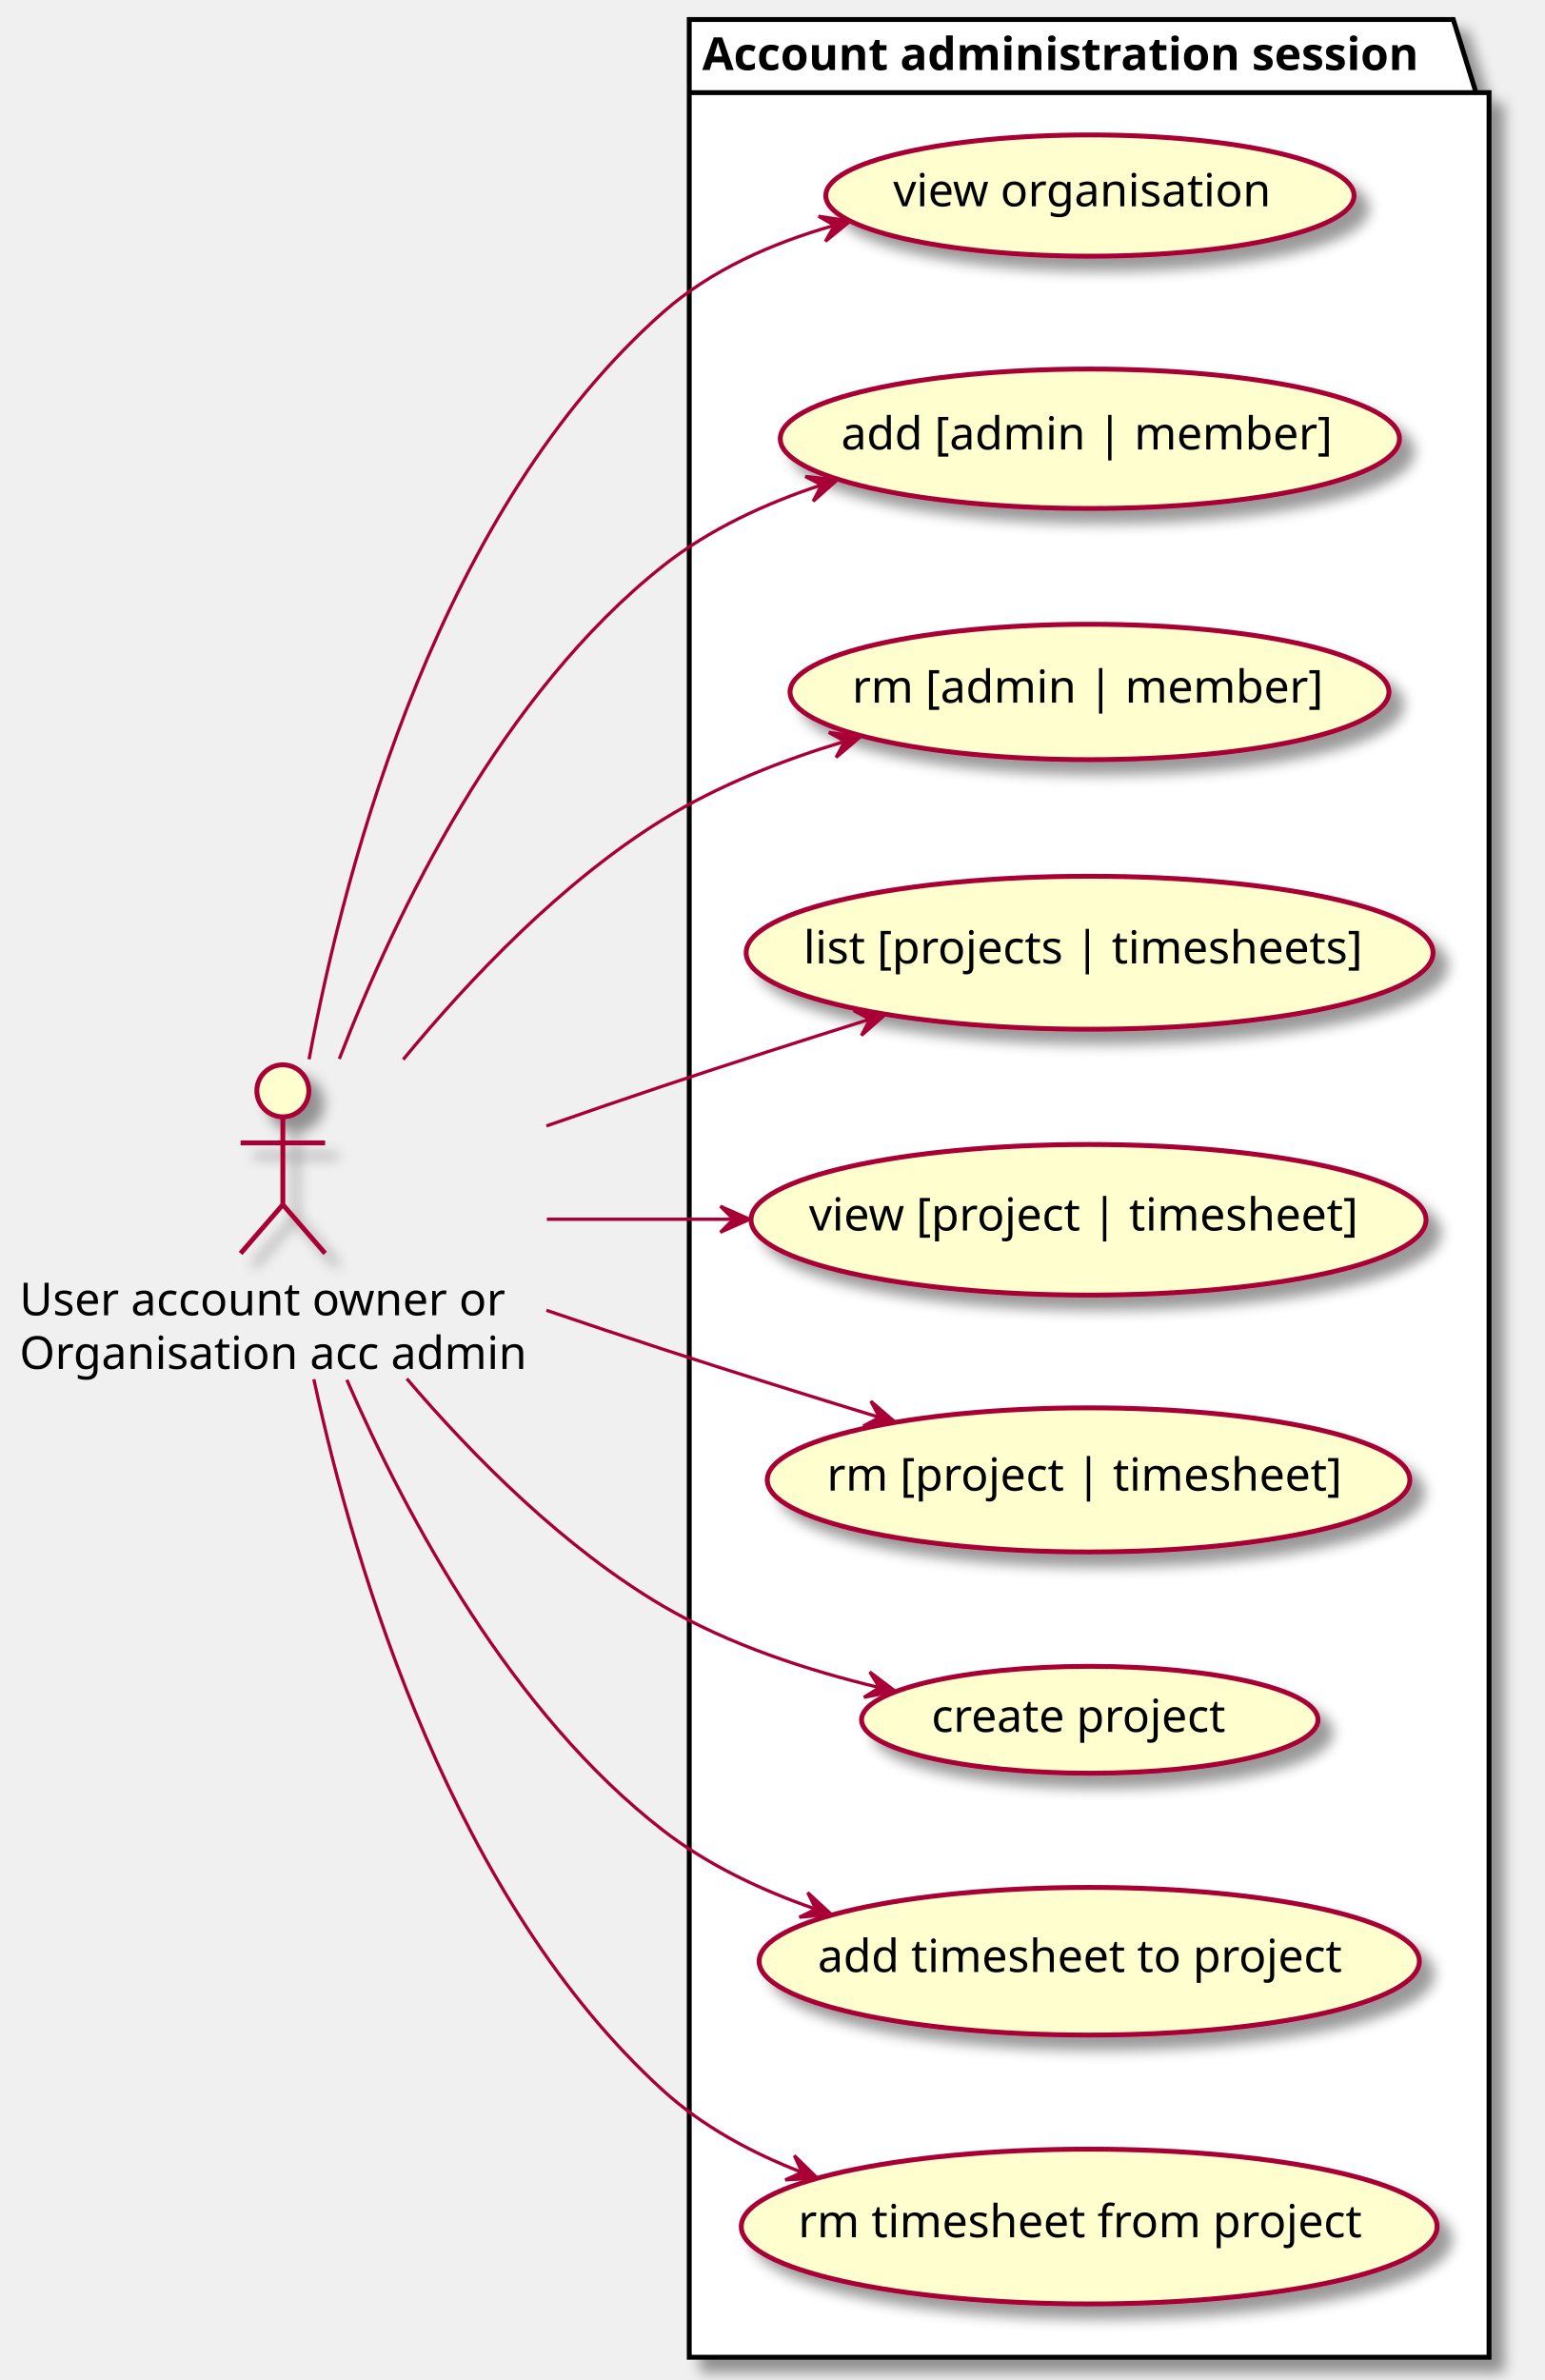
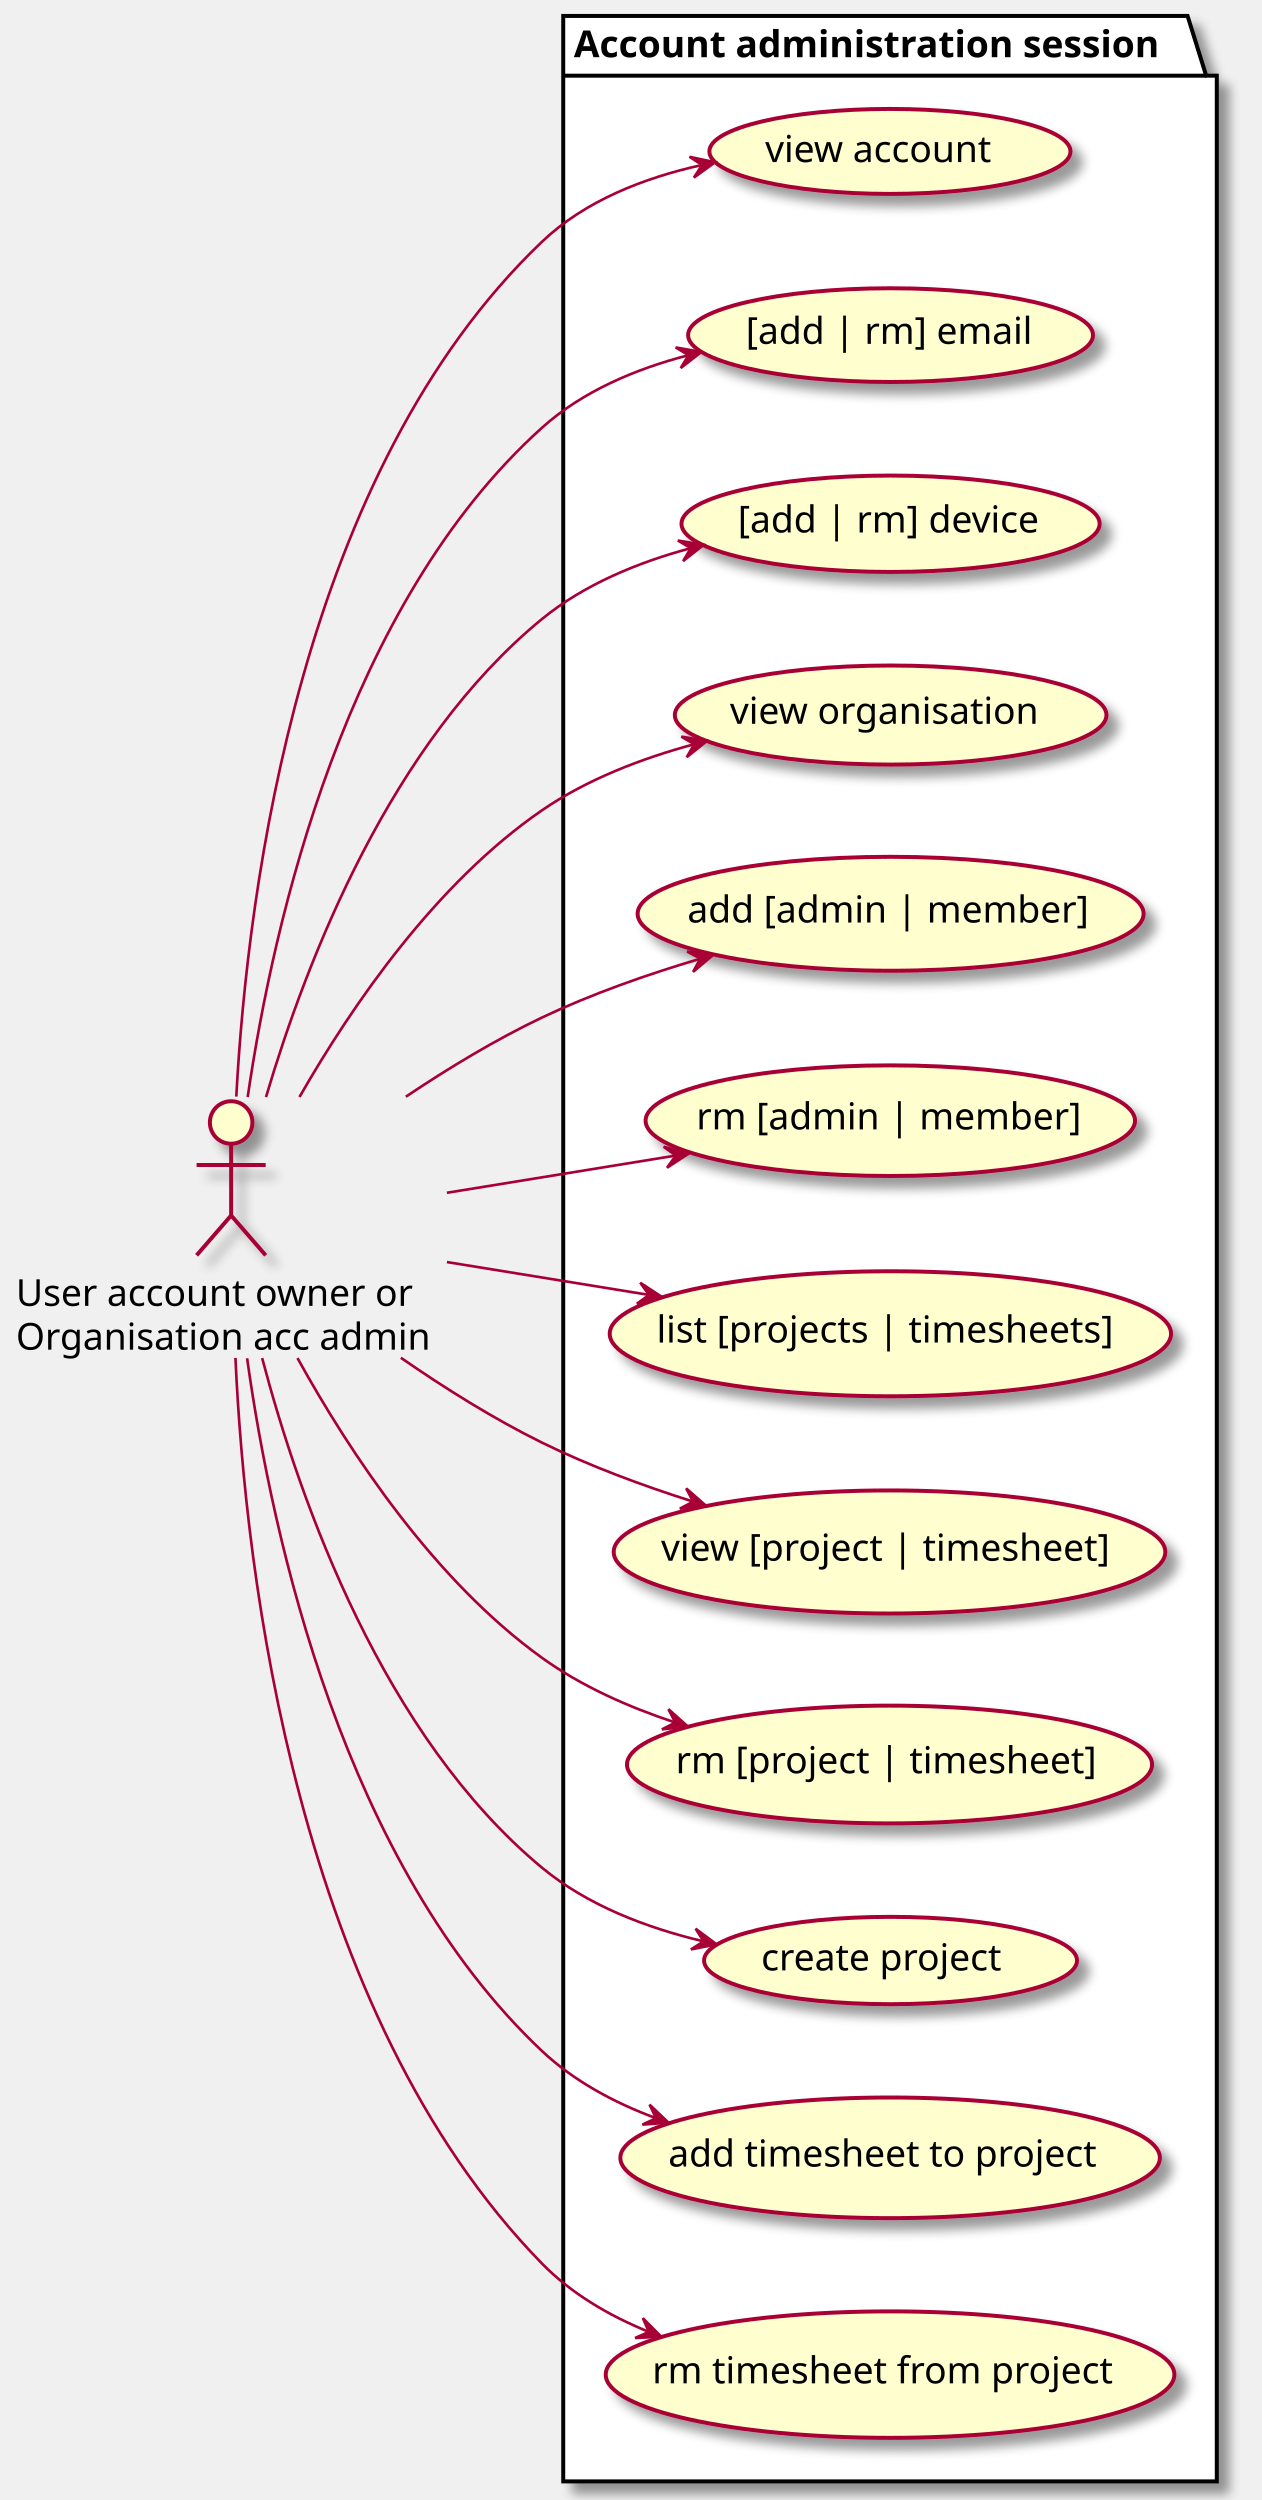
- <svg xmlns="http://www.w3.org/2000/svg" contentScriptType="application/ecmascript" contentStyleType="text/css" height="732px" preserveAspectRatio="none" style="width:475px;height:732px;background:#FFFFFF;" version="1.1" viewBox="0 0 475 732" width="475px" zoomAndPan="magnify">
+ <svg xmlns="http://www.w3.org/2000/svg" contentScriptType="application/ecmascript" contentStyleType="text/css" height="941px" preserveAspectRatio="none" style="width:475px;height:941px;background:#FFFFFF;" version="1.1" viewBox="0 0 475 941" width="475px" zoomAndPan="magnify">
  <defs>
-     <filter height="300%" id="fr7rkw43j0qup" width="300%" x="-1" y="-1">
+     <filter height="300%" id="f3bwi13pgm6pm" width="300%" x="-1" y="-1">
      <feGaussianBlur result="blurOut" stdDeviation="2.0" />
      <feColorMatrix in="blurOut" result="blurOut2" type="matrix" values="0 0 0 0 0 0 0 0 0 0 0 0 0 0 0 0 0 0 .4 0" />
      <feOffset dx="4.0" dy="4.0" in="blurOut2" result="blurOut3" />
      <feBlend in="SourceGraphic" in2="blurOut3" mode="normal" />
    </filter>
  </defs>
  <g>
-     <polygon fill="#FFFFFF" filter="url(#fr7rkw43j0qup)" points="212,6,447,6,454,28.488,458,28.488,458,725,212,725,212,6" style="stroke:#000000;stroke-width:1.5;" />
+     <polygon fill="#FFFFFF" filter="url(#f3bwi13pgm6pm)" points="212,6,447,6,454,28.488,458,28.488,458,934,212,934,212,6" style="stroke:#000000;stroke-width:1.5;" />
    <line style="stroke:#000000;stroke-width:1.5;" x1="212" x2="454" y1="28.488" y2="28.488" />
    <text fill="#000000" font-family="sans-serif" font-size="14" font-weight="bold" lengthAdjust="spacing" textLength="229" x="216" y="21.535">Account administration session</text>
-     <ellipse cx="335.239" cy="60.148" fill="#FEFECE" filter="url(#fr7rkw43j0qup)" rx="81.239" ry="18.648" style="stroke:#A80036;stroke-width:1.5;" />
-     <text fill="#000000" font-family="sans-serif" font-size="14" lengthAdjust="spacing" textLength="121" x="274.739" y="63.439">view organisation</text>
-     <ellipse cx="335.225" cy="134.945" fill="#FEFECE" filter="url(#fr7rkw43j0qup)" rx="95.225" ry="21.445" style="stroke:#A80036;stroke-width:1.5;" />
-     <text fill="#000000" font-family="sans-serif" font-size="14" lengthAdjust="spacing" textLength="153" x="258.725" y="138.236">add [admin | member]</text>
-     <ellipse cx="335.108" cy="212.821" fill="#FEFECE" filter="url(#fr7rkw43j0qup)" rx="92.108" ry="20.822" style="stroke:#A80036;stroke-width:1.5;" />
-     <text fill="#000000" font-family="sans-serif" font-size="14" lengthAdjust="spacing" textLength="146" x="262.108" y="216.113">rm [admin | member]</text>
-     <ellipse cx="335.141" cy="293.028" fill="#FEFECE" filter="url(#fr7rkw43j0qup)" rx="105.641" ry="23.528" style="stroke:#A80036;stroke-width:1.5;" />
-     <text fill="#000000" font-family="sans-serif" font-size="14" lengthAdjust="spacing" textLength="176" x="247.141" y="296.319">list [projects | timesheets]</text>
-     <ellipse cx="334.812" cy="375.163" fill="#FEFECE" filter="url(#fr7rkw43j0qup)" rx="103.812" ry="23.163" style="stroke:#A80036;stroke-width:1.5;" />
-     <text fill="#000000" font-family="sans-serif" font-size="14" lengthAdjust="spacing" textLength="172" x="248.812" y="378.454">view [project | timesheet]</text>
-     <ellipse cx="334.82" cy="455.164" fill="#FEFECE" filter="url(#fr7rkw43j0qup)" rx="98.82" ry="22.164" style="stroke:#A80036;stroke-width:1.5;" />
-     <text fill="#000000" font-family="sans-serif" font-size="14" lengthAdjust="spacing" textLength="161" x="254.32" y="458.455">rm [project | timesheet]</text>
-     <ellipse cx="335.199" cy="528.94" fill="#FEFECE" filter="url(#fr7rkw43j0qup)" rx="70.199" ry="16.44" style="stroke:#A80036;stroke-width:1.5;" />
-     <text fill="#000000" font-family="sans-serif" font-size="14" lengthAdjust="spacing" textLength="94" x="286.512" y="532.665">create project</text>
-     <ellipse cx="335.036" cy="603.207" fill="#FEFECE" filter="url(#fr7rkw43j0qup)" rx="101.536" ry="22.707" style="stroke:#A80036;stroke-width:1.5;" />
-     <text fill="#000000" font-family="sans-serif" font-size="14" lengthAdjust="spacing" textLength="167" x="251.536" y="606.498">add timesheet to project</text>
-     <ellipse cx="335.016" cy="684.803" fill="#FEFECE" filter="url(#fr7rkw43j0qup)" rx="107.016" ry="23.803" style="stroke:#A80036;stroke-width:1.5;" />
-     <text fill="#000000" font-family="sans-serif" font-size="14" lengthAdjust="spacing" textLength="179" x="245.516" y="688.094">rm timesheet from project</text>
-     <ellipse cx="87" cy="335.5" fill="#FEFECE" filter="url(#fr7rkw43j0qup)" rx="8" ry="8" style="stroke:#A80036;stroke-width:1.5;" />
-     <path d="M87,343.5 L87,370.5 M74,351.5 L100,351.5 M87,370.5 L74,385.5 M87,370.5 L100,385.5 " fill="none" filter="url(#fr7rkw43j0qup)" style="stroke:#A80036;stroke-width:1.5;" />
-     <text fill="#000000" font-family="sans-serif" font-size="14" lengthAdjust="spacing" textLength="155" x="6" y="404.535">User account owner or</text>
-     <text fill="#000000" font-family="sans-serif" font-size="14" lengthAdjust="spacing" textLength="162" x="6" y="421.023">Organisation acc admin</text>
-     <path d="M95.07,325.79 C106.67,263.29 135.69,156.34 204,96 C218.6,83.1 237.44,74.79 256.22,69.44 " fill="none" id="user-to-view organisation" style="stroke:#A80036;stroke-width:1.0;" />
-     <polygon fill="#A80036" points="261.51,68.01,251.775,66.514,256.685,69.323,253.876,74.233,261.51,68.01" style="stroke:#A80036;stroke-width:1.0;" />
-     <path d="M104.37,325.68 C122.01,279.96 154.4,213.25 204,174 C218.1,162.84 235.35,154.87 252.62,149.17 " fill="none" id="user-to-add [admin | member]" style="stroke:#A80036;stroke-width:1.0;" />
-     <polygon fill="#A80036" points="257.49,147.63,247.702,146.54,252.724,149.143,250.122,154.165,257.49,147.63" style="stroke:#A80036;stroke-width:1.0;" />
-     <path d="M124.02,325.87 C144.85,300.58 173.03,271.12 204,252 C220.91,241.56 240.79,233.76 259.85,228.01 " fill="none" id="user-to-rm [admin | member]" style="stroke:#A80036;stroke-width:1.0;" />
-     <polygon fill="#A80036" points="264.68,226.59,254.92,225.27,259.88,227.99,257.16,232.95,264.68,226.59" style="stroke:#A80036;stroke-width:1.0;" />
-     <path d="M168.06,346.3 C180.08,342.11 192.35,337.89 204,334 C224.57,327.12 247.08,319.92 267.49,313.49 " fill="none" id="user-to-list [projects | timesheets]" style="stroke:#A80036;stroke-width:1.0;" />
-     <polygon fill="#A80036" points="272.36,311.97,262.578,310.827,267.586,313.457,264.956,318.465,272.36,311.97" style="stroke:#A80036;stroke-width:1.0;" />
-     <path d="M168.21,375 C186.41,375 206.03,375 225.2,375 " fill="none" id="user-to-view [project | timesheet]" style="stroke:#A80036;stroke-width:1.0;" />
-     <polygon fill="#A80036" points="230.59,375,221.59,371,225.59,375,221.59,379,230.59,375" style="stroke:#A80036;stroke-width:1.0;" />
-     <path d="M168.07,403 C180.09,407.09 192.35,411.2 204,415 C225.51,422.02 249.13,429.38 270.27,435.86 " fill="none" id="user-to-rm [project | timesheet]" style="stroke:#A80036;stroke-width:1.0;" />
-     <polygon fill="#A80036" points="275.3,437.4,267.855,430.952,270.517,435.944,265.525,438.605,275.3,437.4" style="stroke:#A80036;stroke-width:1.0;" />
-     <path d="M125.12,424.04 C145.87,448.33 173.64,476.19 204,494 C224.15,505.82 248.38,513.75 270.43,519.02 " fill="none" id="user-to-create project" style="stroke:#A80036;stroke-width:1.0;" />
-     <polygon fill="#A80036" points="275.4,520.17,267.535,514.242,270.529,519.042,265.729,522.035,275.4,520.17" style="stroke:#A80036;stroke-width:1.0;" />
-     <path d="M106.68,424.38 C125.21,466.96 157.58,527.11 204,563 C217.63,573.54 234.05,581.32 250.56,587.06 " fill="none" id="user-to-add timesheet to project" style="stroke:#A80036;stroke-width:1.0;" />
-     <polygon fill="#A80036" points="255.68,588.77,248.437,582.096,250.944,587.167,245.873,589.674,255.68,588.77" style="stroke:#A80036;stroke-width:1.0;" />
-     <path d="M96.53,424.21 C109.45,484.13 139.64,584.54 204,643 C216.09,653.98 231.09,662.1 246.55,668.09 " fill="none" id="user-to-rm timesheet from project" style="stroke:#A80036;stroke-width:1.0;" />
-     <polygon fill="#A80036" points="251.36,669.88,244.338,662.975,246.678,668.124,241.529,670.465,251.36,669.88" style="stroke:#A80036;stroke-width:1.0;" />
+     <ellipse cx="334.968" cy="56.994" fill="#FEFECE" filter="url(#f3bwi13pgm6pm)" rx="67.968" ry="15.994" style="stroke:#A80036;stroke-width:1.5;" />
+     <text fill="#000000" font-family="sans-serif" font-size="14" lengthAdjust="spacing" textLength="88" x="288.005" y="61.003">view account</text>
+     <ellipse cx="335.208" cy="126.142" fill="#FEFECE" filter="url(#f3bwi13pgm6pm)" rx="76.208" ry="17.642" style="stroke:#A80036;stroke-width:1.5;" />
+     <text fill="#000000" font-family="sans-serif" font-size="14" lengthAdjust="spacing" textLength="109" x="280.708" y="129.433">[add | rm] email</text>
+     <ellipse cx="335.206" cy="197.141" fill="#FEFECE" filter="url(#f3bwi13pgm6pm)" rx="78.706" ry="18.141" style="stroke:#A80036;stroke-width:1.5;" />
+     <text fill="#000000" font-family="sans-serif" font-size="14" lengthAdjust="spacing" textLength="115" x="277.706" y="200.432">[add | rm] device</text>
+     <ellipse cx="335.239" cy="269.148" fill="#FEFECE" filter="url(#f3bwi13pgm6pm)" rx="81.239" ry="18.648" style="stroke:#A80036;stroke-width:1.5;" />
+     <text fill="#000000" font-family="sans-serif" font-size="14" lengthAdjust="spacing" textLength="121" x="274.739" y="272.439">view organisation</text>
+     <ellipse cx="335.225" cy="343.945" fill="#FEFECE" filter="url(#f3bwi13pgm6pm)" rx="95.225" ry="21.445" style="stroke:#A80036;stroke-width:1.5;" />
+     <text fill="#000000" font-family="sans-serif" font-size="14" lengthAdjust="spacing" textLength="153" x="258.725" y="347.236">add [admin | member]</text>
+     <ellipse cx="335.108" cy="421.822" fill="#FEFECE" filter="url(#f3bwi13pgm6pm)" rx="92.108" ry="20.822" style="stroke:#A80036;stroke-width:1.5;" />
+     <text fill="#000000" font-family="sans-serif" font-size="14" lengthAdjust="spacing" textLength="146" x="262.108" y="425.113">rm [admin | member]</text>
+     <ellipse cx="335.141" cy="502.028" fill="#FEFECE" filter="url(#f3bwi13pgm6pm)" rx="105.641" ry="23.528" style="stroke:#A80036;stroke-width:1.5;" />
+     <text fill="#000000" font-family="sans-serif" font-size="14" lengthAdjust="spacing" textLength="176" x="247.141" y="505.319">list [projects | timesheets]</text>
+     <ellipse cx="334.812" cy="584.163" fill="#FEFECE" filter="url(#f3bwi13pgm6pm)" rx="103.812" ry="23.163" style="stroke:#A80036;stroke-width:1.5;" />
+     <text fill="#000000" font-family="sans-serif" font-size="14" lengthAdjust="spacing" textLength="172" x="248.812" y="587.453">view [project | timesheet]</text>
+     <ellipse cx="334.82" cy="664.164" fill="#FEFECE" filter="url(#f3bwi13pgm6pm)" rx="98.82" ry="22.164" style="stroke:#A80036;stroke-width:1.5;" />
+     <text fill="#000000" font-family="sans-serif" font-size="14" lengthAdjust="spacing" textLength="161" x="254.32" y="667.455">rm [project | timesheet]</text>
+     <ellipse cx="335.199" cy="737.94" fill="#FEFECE" filter="url(#f3bwi13pgm6pm)" rx="70.199" ry="16.44" style="stroke:#A80036;stroke-width:1.5;" />
+     <text fill="#000000" font-family="sans-serif" font-size="14" lengthAdjust="spacing" textLength="94" x="286.512" y="741.665">create project</text>
+     <ellipse cx="335.036" cy="812.207" fill="#FEFECE" filter="url(#f3bwi13pgm6pm)" rx="101.536" ry="22.707" style="stroke:#A80036;stroke-width:1.5;" />
+     <text fill="#000000" font-family="sans-serif" font-size="14" lengthAdjust="spacing" textLength="167" x="251.536" y="815.498">add timesheet to project</text>
+     <ellipse cx="335.016" cy="893.803" fill="#FEFECE" filter="url(#f3bwi13pgm6pm)" rx="107.016" ry="23.803" style="stroke:#A80036;stroke-width:1.5;" />
+     <text fill="#000000" font-family="sans-serif" font-size="14" lengthAdjust="spacing" textLength="179" x="245.516" y="897.094">rm timesheet from project</text>
+     <ellipse cx="87" cy="422.5" fill="#FEFECE" filter="url(#f3bwi13pgm6pm)" rx="8" ry="8" style="stroke:#A80036;stroke-width:1.5;" />
+     <path d="M87,430.5 L87,457.5 M74,438.5 L100,438.5 M87,457.5 L74,472.5 M87,457.5 L100,472.5 " fill="none" filter="url(#f3bwi13pgm6pm)" style="stroke:#A80036;stroke-width:1.5;" />
+     <text fill="#000000" font-family="sans-serif" font-size="14" lengthAdjust="spacing" textLength="155" x="6" y="491.535">User account owner or</text>
+     <text fill="#000000" font-family="sans-serif" font-size="14" lengthAdjust="spacing" textLength="162" x="6" y="508.023">Organisation acc admin</text>
+     <path d="M88.94,412.75 C93.2,333.39 113.42,177.4 204,91 C220.17,75.57 242.45,66.93 264,62.15 " fill="none" id="user-to-view account" style="stroke:#A80036;stroke-width:1.0;" />
+     <polygon fill="#A80036" points="269.17,61.08,259.539,59.02,264.277,62.11,261.187,66.848,269.17,61.08" style="stroke:#A80036;stroke-width:1.0;" />
+     <path d="M93.23,412.93 C103,346.16 130.23,227.42 204,161 C219.21,147.3 239.23,138.88 258.99,133.73 " fill="none" id="user-to-[add | rm] email" style="stroke:#A80036;stroke-width:1.0;" />
+     <polygon fill="#A80036" points="264,132.49,254.303,130.765,259.146,133.689,256.222,138.532,264,132.49" style="stroke:#A80036;stroke-width:1.0;" />
+     <path d="M100.12,412.95 C115.55,360.75 147.27,279.44 204,233 C219.87,220.01 240.1,211.69 259.84,206.37 " fill="none" id="user-to-[add | rm] device" style="stroke:#A80036;stroke-width:1.0;" />
+     <polygon fill="#A80036" points="264.85,205.08,255.138,203.443,260.007,206.323,257.127,211.192,264.85,205.08" style="stroke:#A80036;stroke-width:1.0;" />
+     <path d="M112.72,412.92 C132.77,377.91 164.21,332.36 204,305 C220.9,293.38 241.45,285.5 261.18,280.15 " fill="none" id="user-to-view organisation" style="stroke:#A80036;stroke-width:1.0;" />
+     <polygon fill="#A80036" points="266.17,278.85,256.449,277.267,261.334,280.12,258.481,285.004,266.17,278.85" style="stroke:#A80036;stroke-width:1.0;" />
+     <path d="M152.76,412.8 C168.92,401.97 186.62,391.28 204,383 C222.63,374.12 243.73,366.76 263.42,360.9 " fill="none" id="user-to-add [admin | member]" style="stroke:#A80036;stroke-width:1.0;" />
+     <polygon fill="#A80036" points="268.4,359.45,258.64,358.13,263.6,360.85,260.88,365.81,268.4,359.45" style="stroke:#A80036;stroke-width:1.0;" />
+     <path d="M168.21,448.96 C195.8,444.47 226.66,439.45 254.22,434.97 " fill="none" id="user-to-rm [admin | member]" style="stroke:#A80036;stroke-width:1.0;" />
+     <polygon fill="#A80036" points="259.32,434.14,249.795,431.634,254.385,434.941,251.077,439.53,259.32,434.14" style="stroke:#A80036;stroke-width:1.0;" />
+     <path d="M168.21,475.04 C192.53,479 219.39,483.36 244.29,487.41 " fill="none" id="user-to-list [projects | timesheets]" style="stroke:#A80036;stroke-width:1.0;" />
+     <polygon fill="#A80036" points="249.24,488.22,240.997,482.83,244.305,487.419,239.715,490.726,249.24,488.22" style="stroke:#A80036;stroke-width:1.0;" />
+     <path d="M150.88,511.06 C167.53,522.59 185.93,534.1 204,543 C221.81,551.77 241.91,559.19 260.88,565.21 " fill="none" id="user-to-view [project | timesheet]" style="stroke:#A80036;stroke-width:1.0;" />
+     <polygon fill="#A80036" points="265.68,566.71,258.276,560.215,260.906,565.223,255.898,567.854,265.68,566.71" style="stroke:#A80036;stroke-width:1.0;" />
+     <path d="M111.97,511.18 C131.92,547.28 163.57,594.9 204,624 C218.8,634.66 236.51,642.52 254.01,648.31 " fill="none" id="user-to-rm [project | timesheet]" style="stroke:#A80036;stroke-width:1.0;" />
+     <polygon fill="#A80036" points="258.94,649.89,251.595,643.328,254.18,648.36,249.148,650.945,258.94,649.89" style="stroke:#A80036;stroke-width:1.0;" />
+     <path d="M98.67,511.18 C113.14,566.01 144.32,653.48 204,703 C221.07,717.16 243.35,725.63 264.62,730.69 " fill="none" id="user-to-create project" style="stroke:#A80036;stroke-width:1.0;" />
+     <polygon fill="#A80036" points="269.72,731.84,261.818,725.961,264.842,730.742,260.061,733.765,269.72,731.84" style="stroke:#A80036;stroke-width:1.0;" />
+     <path d="M93.01,511.26 C102.55,579.39 129.55,701.86 204,772 C215.99,783.3 231.11,791.41 246.75,797.23 " fill="none" id="user-to-add timesheet to project" style="stroke:#A80036;stroke-width:1.0;" />
+     <polygon fill="#A80036" points="251.62,798.97,244.492,792.173,246.912,797.287,241.799,799.706,251.62,798.97" style="stroke:#A80036;stroke-width:1.0;" />
+     <path d="M88.62,511.13 C92.34,592.96 111.69,757.51 204,852 C215.02,863.28 229.08,871.53 243.87,877.57 " fill="none" id="user-to-rm timesheet from project" style="stroke:#A80036;stroke-width:1.0;" />
+     <polygon fill="#A80036" points="248.9,879.54,241.966,872.546,244.241,877.725,239.062,880,248.9,879.54" style="stroke:#A80036;stroke-width:1.0;" />
  </g>
</svg>
